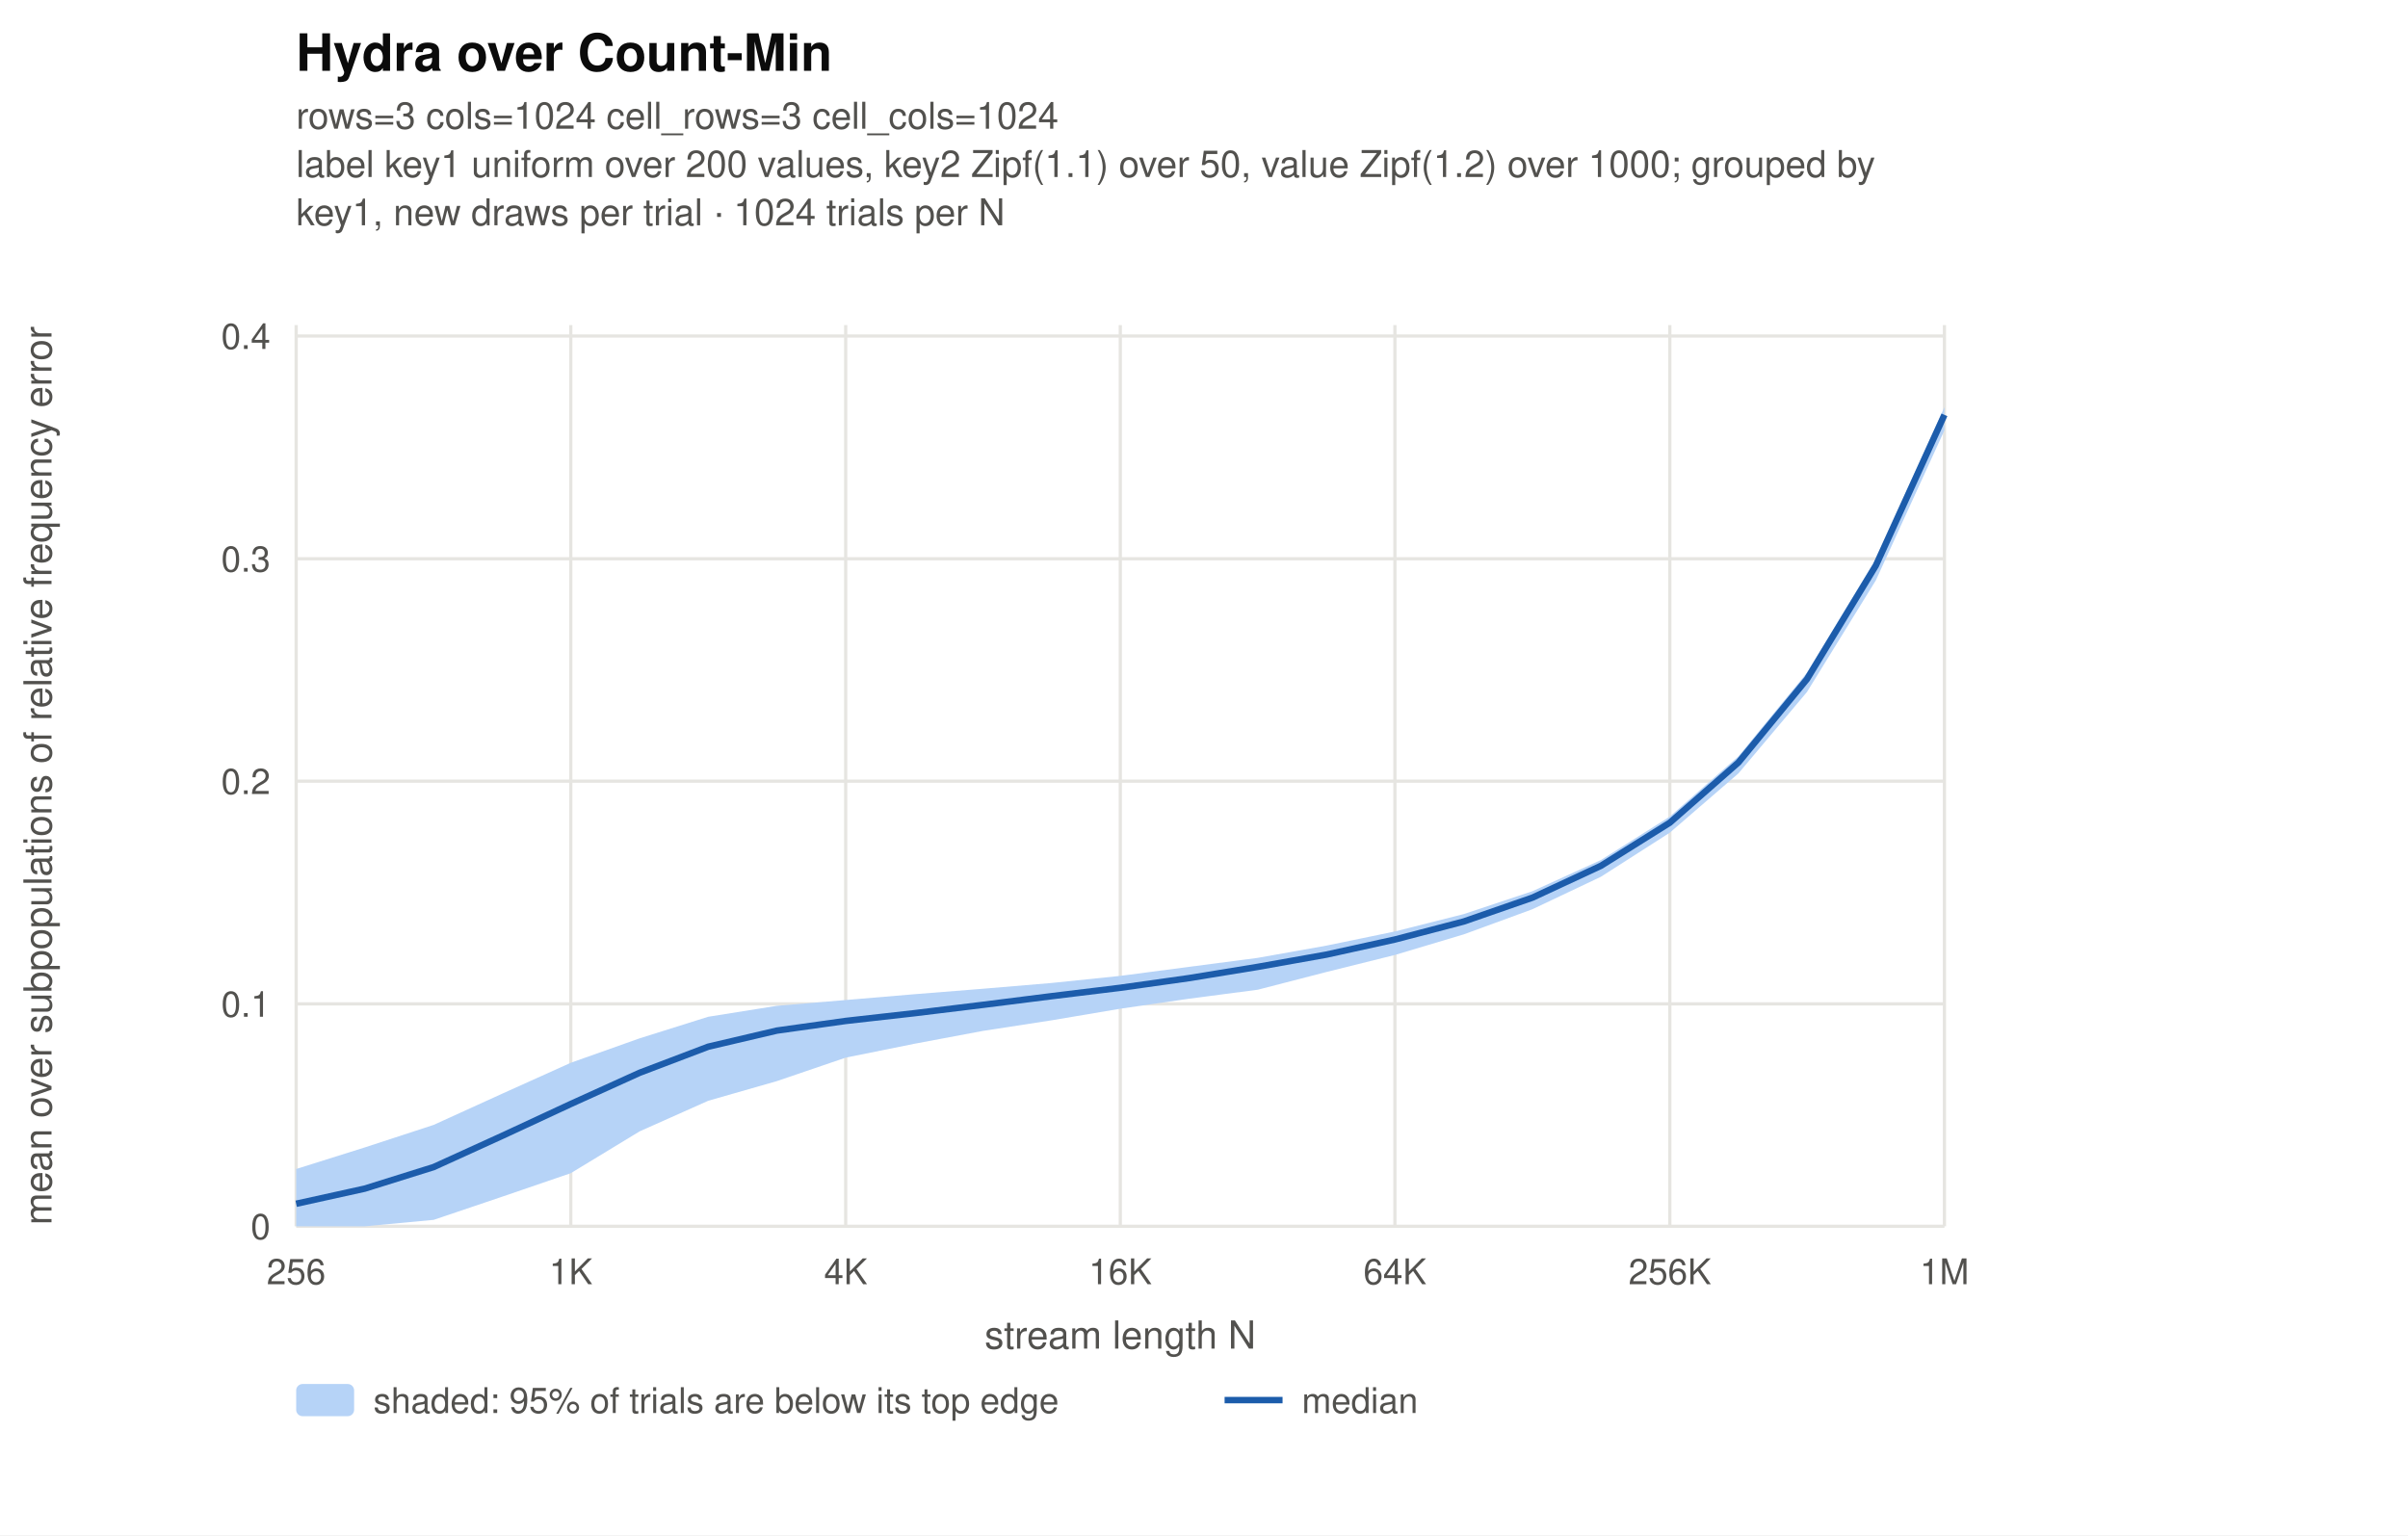
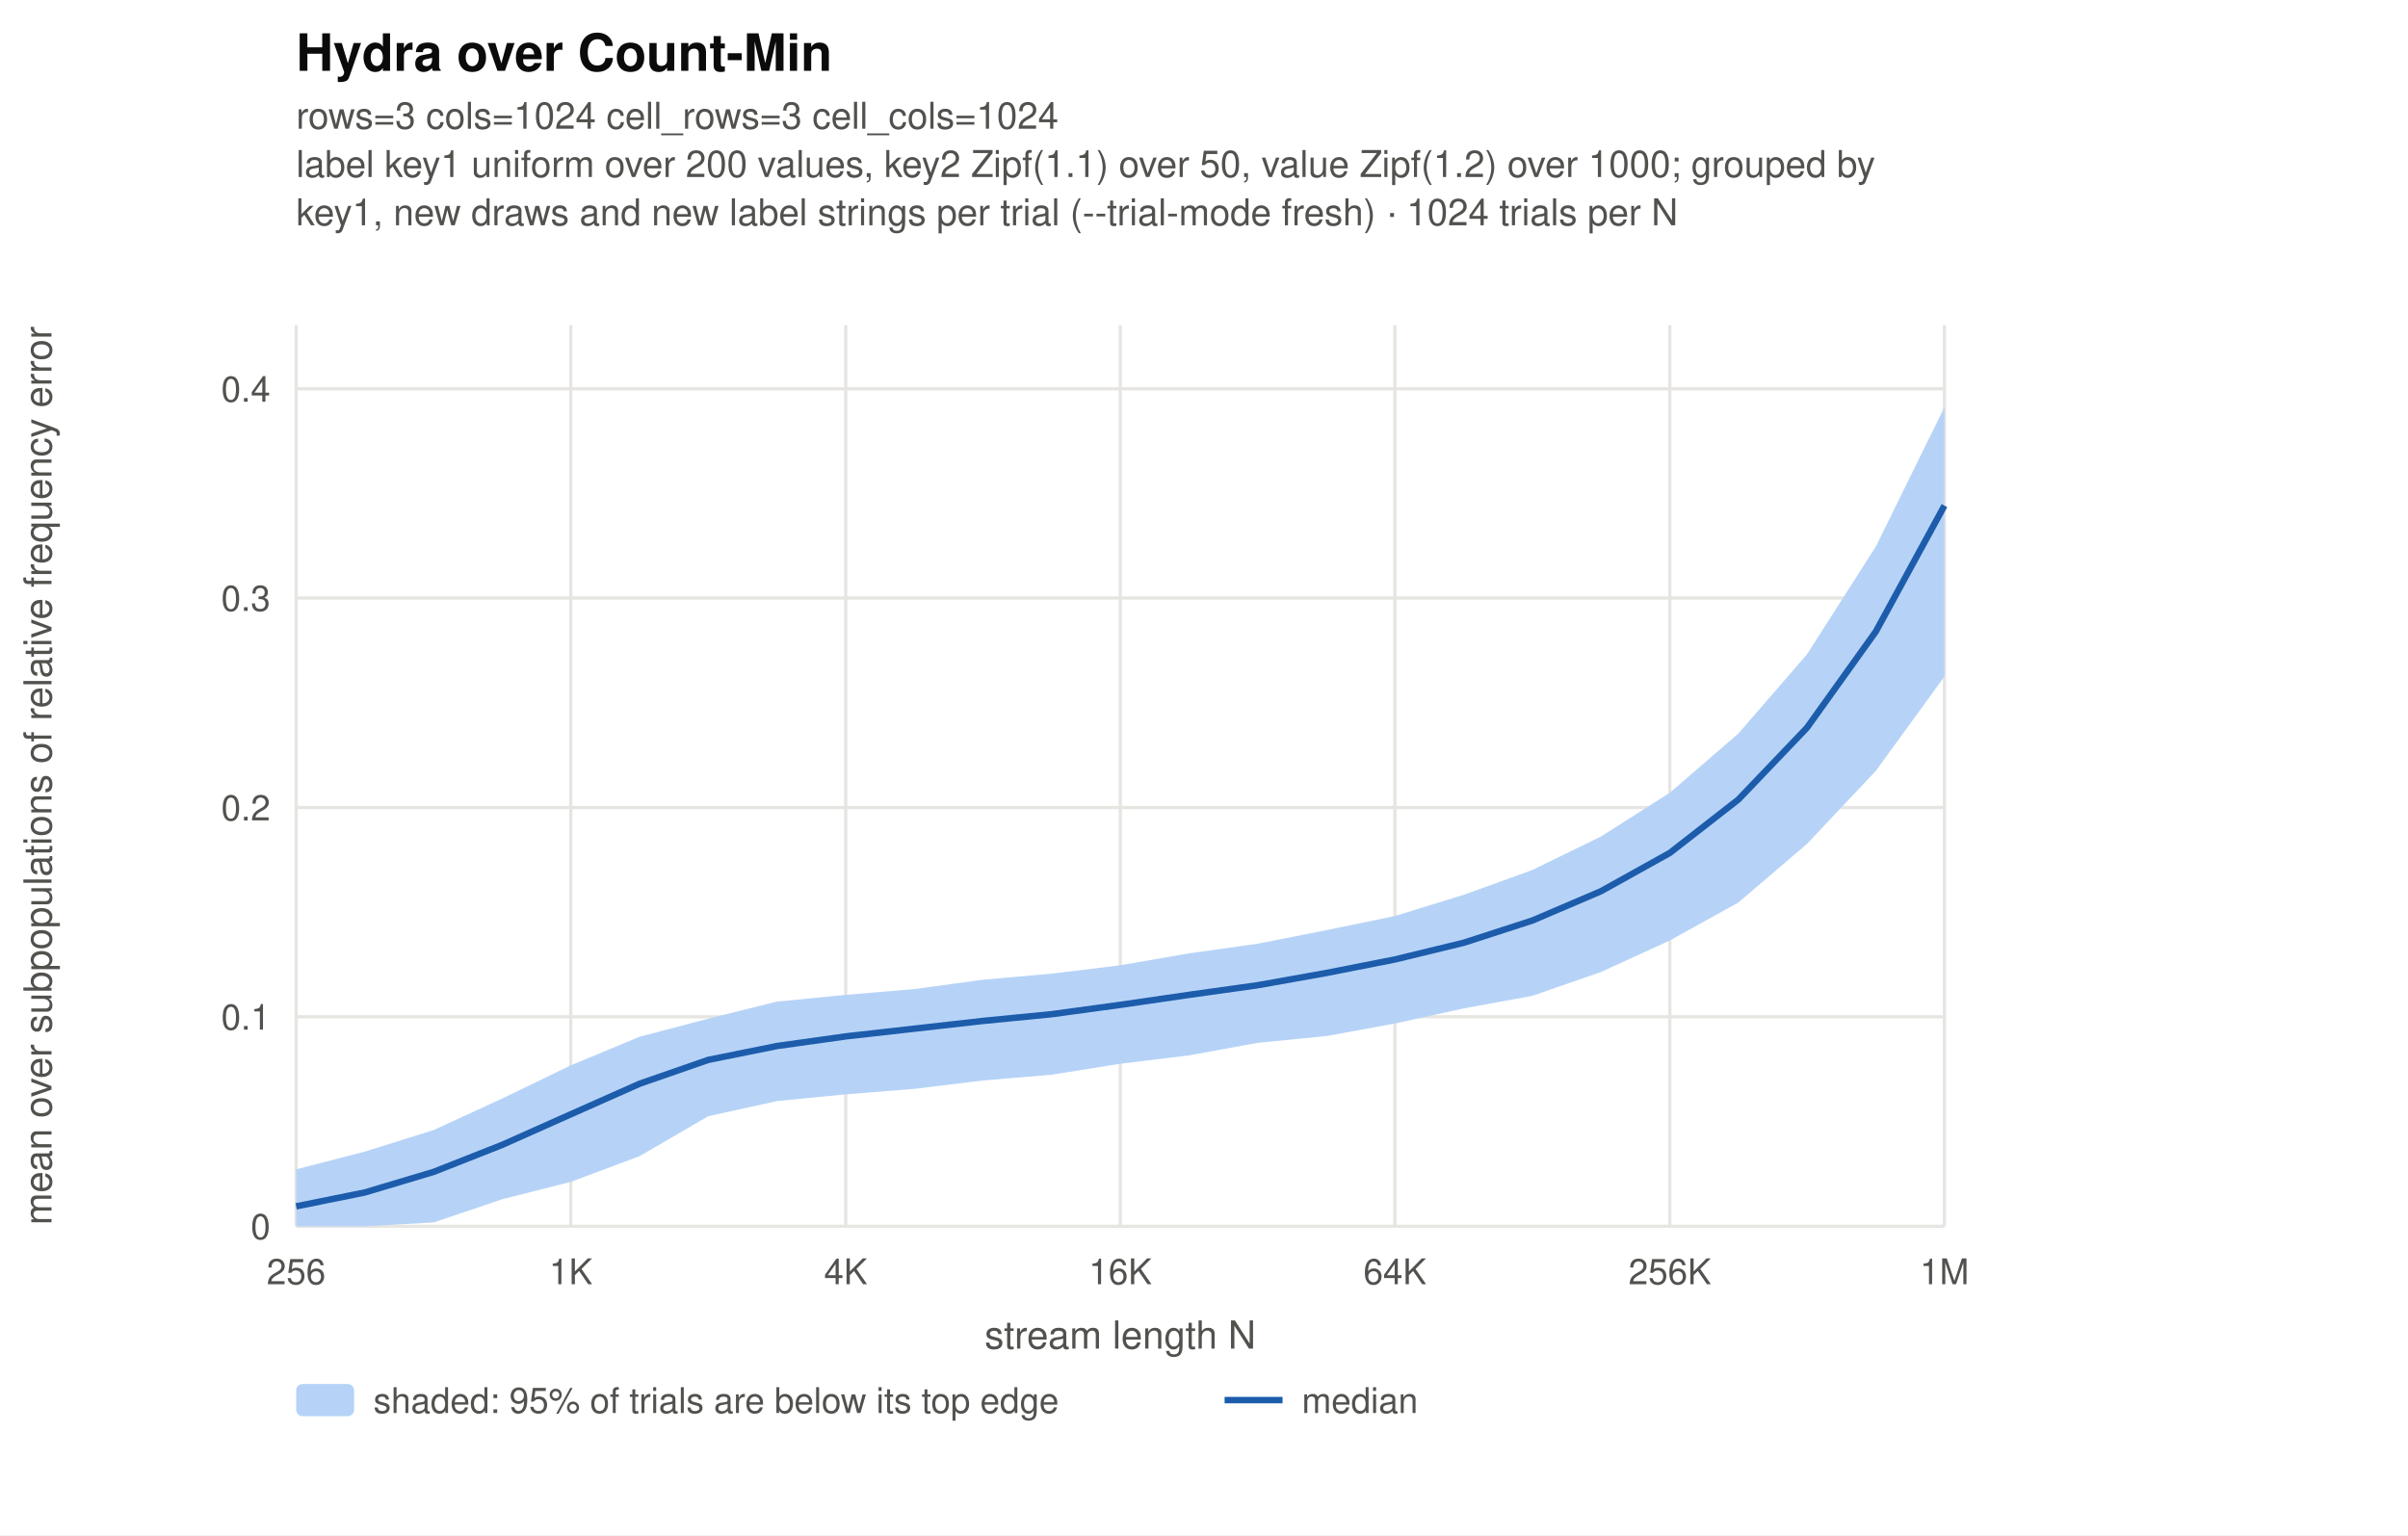
<svg xmlns="http://www.w3.org/2000/svg" viewBox="0 0 748 477" width="748" height="477">
  <style>
text{font-family:Helvetica,Arial,sans-serif;fill:#52514e}
.title{font-size:16px;font-weight:600;fill:#0b0b0b}.sub{font-size:11.5px}
.tick,.tlabel,.legend{font-size:11px}.axis{font-size:12px}
.grid{stroke:#e6e5e1;stroke-width:1}.zero{stroke:#8a8984;stroke-width:1}
.band{fill:#b6d3f7}
.median{fill:none;stroke:#1c5cab;stroke-width:2}
.theory{stroke:#52514e;stroke-width:1.25;stroke-dasharray:5 4}
</style>
  <rect width="748" height="477" fill="#ffffff" />
  <text class="title" x="92" y="22">Hydra over Count-Min</text>
  <text class="sub" x="92" y="40">rows=3 cols=1024 cell_rows=3 cell_cols=1024</text>
  <text class="sub" x="92" y="55">label key1 uniform over 200 values, key2 Zipf(1.1) over 50, value Zipf(1.2) over 1000; grouped by</text>
-   <text class="sub" x="92" y="70">key1, new draws per trial · 1024 trials per N</text>
+   <text class="sub" x="92" y="70">key1, new draws and new label strings per trial (--trial-mode fresh) · 1024 trials per N</text>
  <text class="axis" transform="translate(16 241) rotate(-90)" text-anchor="middle">mean over subpopulations of relative frequency error</text>
  <g transform="translate(28 85)">
    <line class="grid" x1="64" x2="576" y1="296.0" y2="296.0" />
    <text class="tick" x="56" y="300.0" text-anchor="end">0</text>
-     <line class="grid" x1="64" x2="576" y1="226.9" y2="226.9" />
-     <text class="tick" x="56" y="230.9" text-anchor="end">0.1</text>
-     <line class="grid" x1="64" x2="576" y1="157.7" y2="157.7" />
-     <text class="tick" x="56" y="161.7" text-anchor="end">0.2</text>
-     <line class="grid" x1="64" x2="576" y1="88.6" y2="88.6" />
-     <text class="tick" x="56" y="92.6" text-anchor="end">0.3</text>
-     <line class="grid" x1="64" x2="576" y1="19.4" y2="19.4" />
-     <text class="tick" x="56" y="23.4" text-anchor="end">0.4</text>
+     <line class="grid" x1="64" x2="576" y1="230.9" y2="230.9" />
+     <text class="tick" x="56" y="234.9" text-anchor="end">0.1</text>
+     <line class="grid" x1="64" x2="576" y1="165.9" y2="165.9" />
+     <text class="tick" x="56" y="169.9" text-anchor="end">0.2</text>
+     <line class="grid" x1="64" x2="576" y1="100.8" y2="100.8" />
+     <text class="tick" x="56" y="104.8" text-anchor="end">0.3</text>
+     <line class="grid" x1="64" x2="576" y1="35.8" y2="35.8" />
+     <text class="tick" x="56" y="39.8" text-anchor="end">0.4</text>
    <line class="grid" x1="64.0" x2="64.0" y1="16" y2="296" />
    <text class="tick" x="64.0" y="314" text-anchor="middle">256</text>
    <line class="grid" x1="149.3" x2="149.3" y1="16" y2="296" />
    <text class="tick" x="149.3" y="314" text-anchor="middle">1K</text>
    <line class="grid" x1="234.7" x2="234.7" y1="16" y2="296" />
    <text class="tick" x="234.7" y="314" text-anchor="middle">4K</text>
    <line class="grid" x1="320.0" x2="320.0" y1="16" y2="296" />
    <text class="tick" x="320.0" y="314" text-anchor="middle">16K</text>
    <line class="grid" x1="405.3" x2="405.3" y1="16" y2="296" />
    <text class="tick" x="405.3" y="314" text-anchor="middle">64K</text>
    <line class="grid" x1="490.7" x2="490.7" y1="16" y2="296" />
    <text class="tick" x="490.7" y="314" text-anchor="middle">256K</text>
    <line class="grid" x1="576.0" x2="576.0" y1="16" y2="296" />
    <text class="tick" x="576.0" y="314" text-anchor="middle">1M</text>
    <text class="axis" x="320" y="334" text-anchor="middle">stream length N</text>
-     <polygon class="band" points="64.0,278.2 85.3,271.5 106.7,264.5 128.0,254.8 149.3,245.2 170.7,237.6 192.0,230.9 213.3,227.5 234.7,225.7 256.0,223.9 277.3,222.2 298.7,220.4 320.0,218.2 341.3,215.4 362.7,212.6 384.0,208.8 405.3,204.4 426.7,199.0 448.0,191.9 469.3,182.2 490.7,168.7 512.0,150.0 533.3,124.0 554.7,88.7 576.0,41.5 576.0,48.7 554.7,95.3 533.3,130.0 512.0,155.3 490.7,173.7 469.3,187.4 448.0,197.5 426.7,205.3 405.3,211.7 384.0,217.0 362.7,222.5 341.3,225.3 320.0,228.4 298.7,232.0 277.3,235.3 256.0,239.3 234.7,243.6 213.3,250.9 192.0,257.0 170.7,266.5 149.3,279.5 128.0,286.8 106.7,294.0 85.3,296.0 64.0,296.0" />
-     <polyline class="median" points="64.0,289.0 85.3,284.3 106.7,277.6 128.0,267.9 149.3,258.0 170.7,248.3 192.0,240.2 213.3,235.2 234.7,232.2 256.0,229.8 277.3,227.2 298.7,224.5 320.0,221.9 341.3,218.9 362.7,215.4 384.0,211.6 405.3,206.9 426.7,201.3 448.0,193.9 469.3,184.0 490.7,170.6 512.0,151.9 533.3,126.0 554.7,90.7 576.0,43.9" />
+     <polygon class="band" points="64.0,278.3 85.3,272.8 106.7,266.1 128.0,256.3 149.3,246.0 170.7,237.1 192.0,231.5 213.3,226.2 234.7,224.1 256.0,222.3 277.3,219.4 298.7,217.5 320.0,214.9 341.3,211.2 362.7,208.2 384.0,204.0 405.3,199.6 426.7,193.0 448.0,185.3 469.3,174.9 490.7,161.3 512.0,142.9 533.3,118.3 554.7,84.8 576.0,41.5 576.0,125.2 554.7,154.5 533.3,177.2 512.0,195.4 490.7,207.2 469.3,217.0 448.0,224.4 426.7,228.3 405.3,233.0 384.0,236.9 362.7,239.0 341.3,242.9 320.0,245.5 298.7,248.9 277.3,250.7 256.0,253.3 234.7,255.0 213.3,257.1 192.0,261.8 170.7,274.2 149.3,282.2 128.0,287.6 106.7,294.8 85.3,296.0 64.0,296.0" />
+     <polyline class="median" points="64.0,289.8 85.3,285.5 106.7,279.1 128.0,270.7 149.3,261.2 170.7,251.7 192.0,244.3 213.3,240.0 234.7,237.0 256.0,234.6 277.3,232.2 298.7,230.1 320.0,227.2 341.3,224.1 362.7,221.1 384.0,217.3 405.3,213.1 426.7,207.9 448.0,201.0 469.3,191.9 490.7,180.0 512.0,163.4 533.3,141.1 554.7,111.2 576.0,72.1" />
  </g>
  <rect class="band" x="92" y="430" width="18" height="10" rx="2" />
  <text class="legend" x="116" y="439">shaded: 95% of trials are below its top edge</text>
  <line class="median" x1="380.4" x2="398.4" y1="435" y2="435" />
  <text class="legend" x="404.4" y="439">median</text>
</svg>
